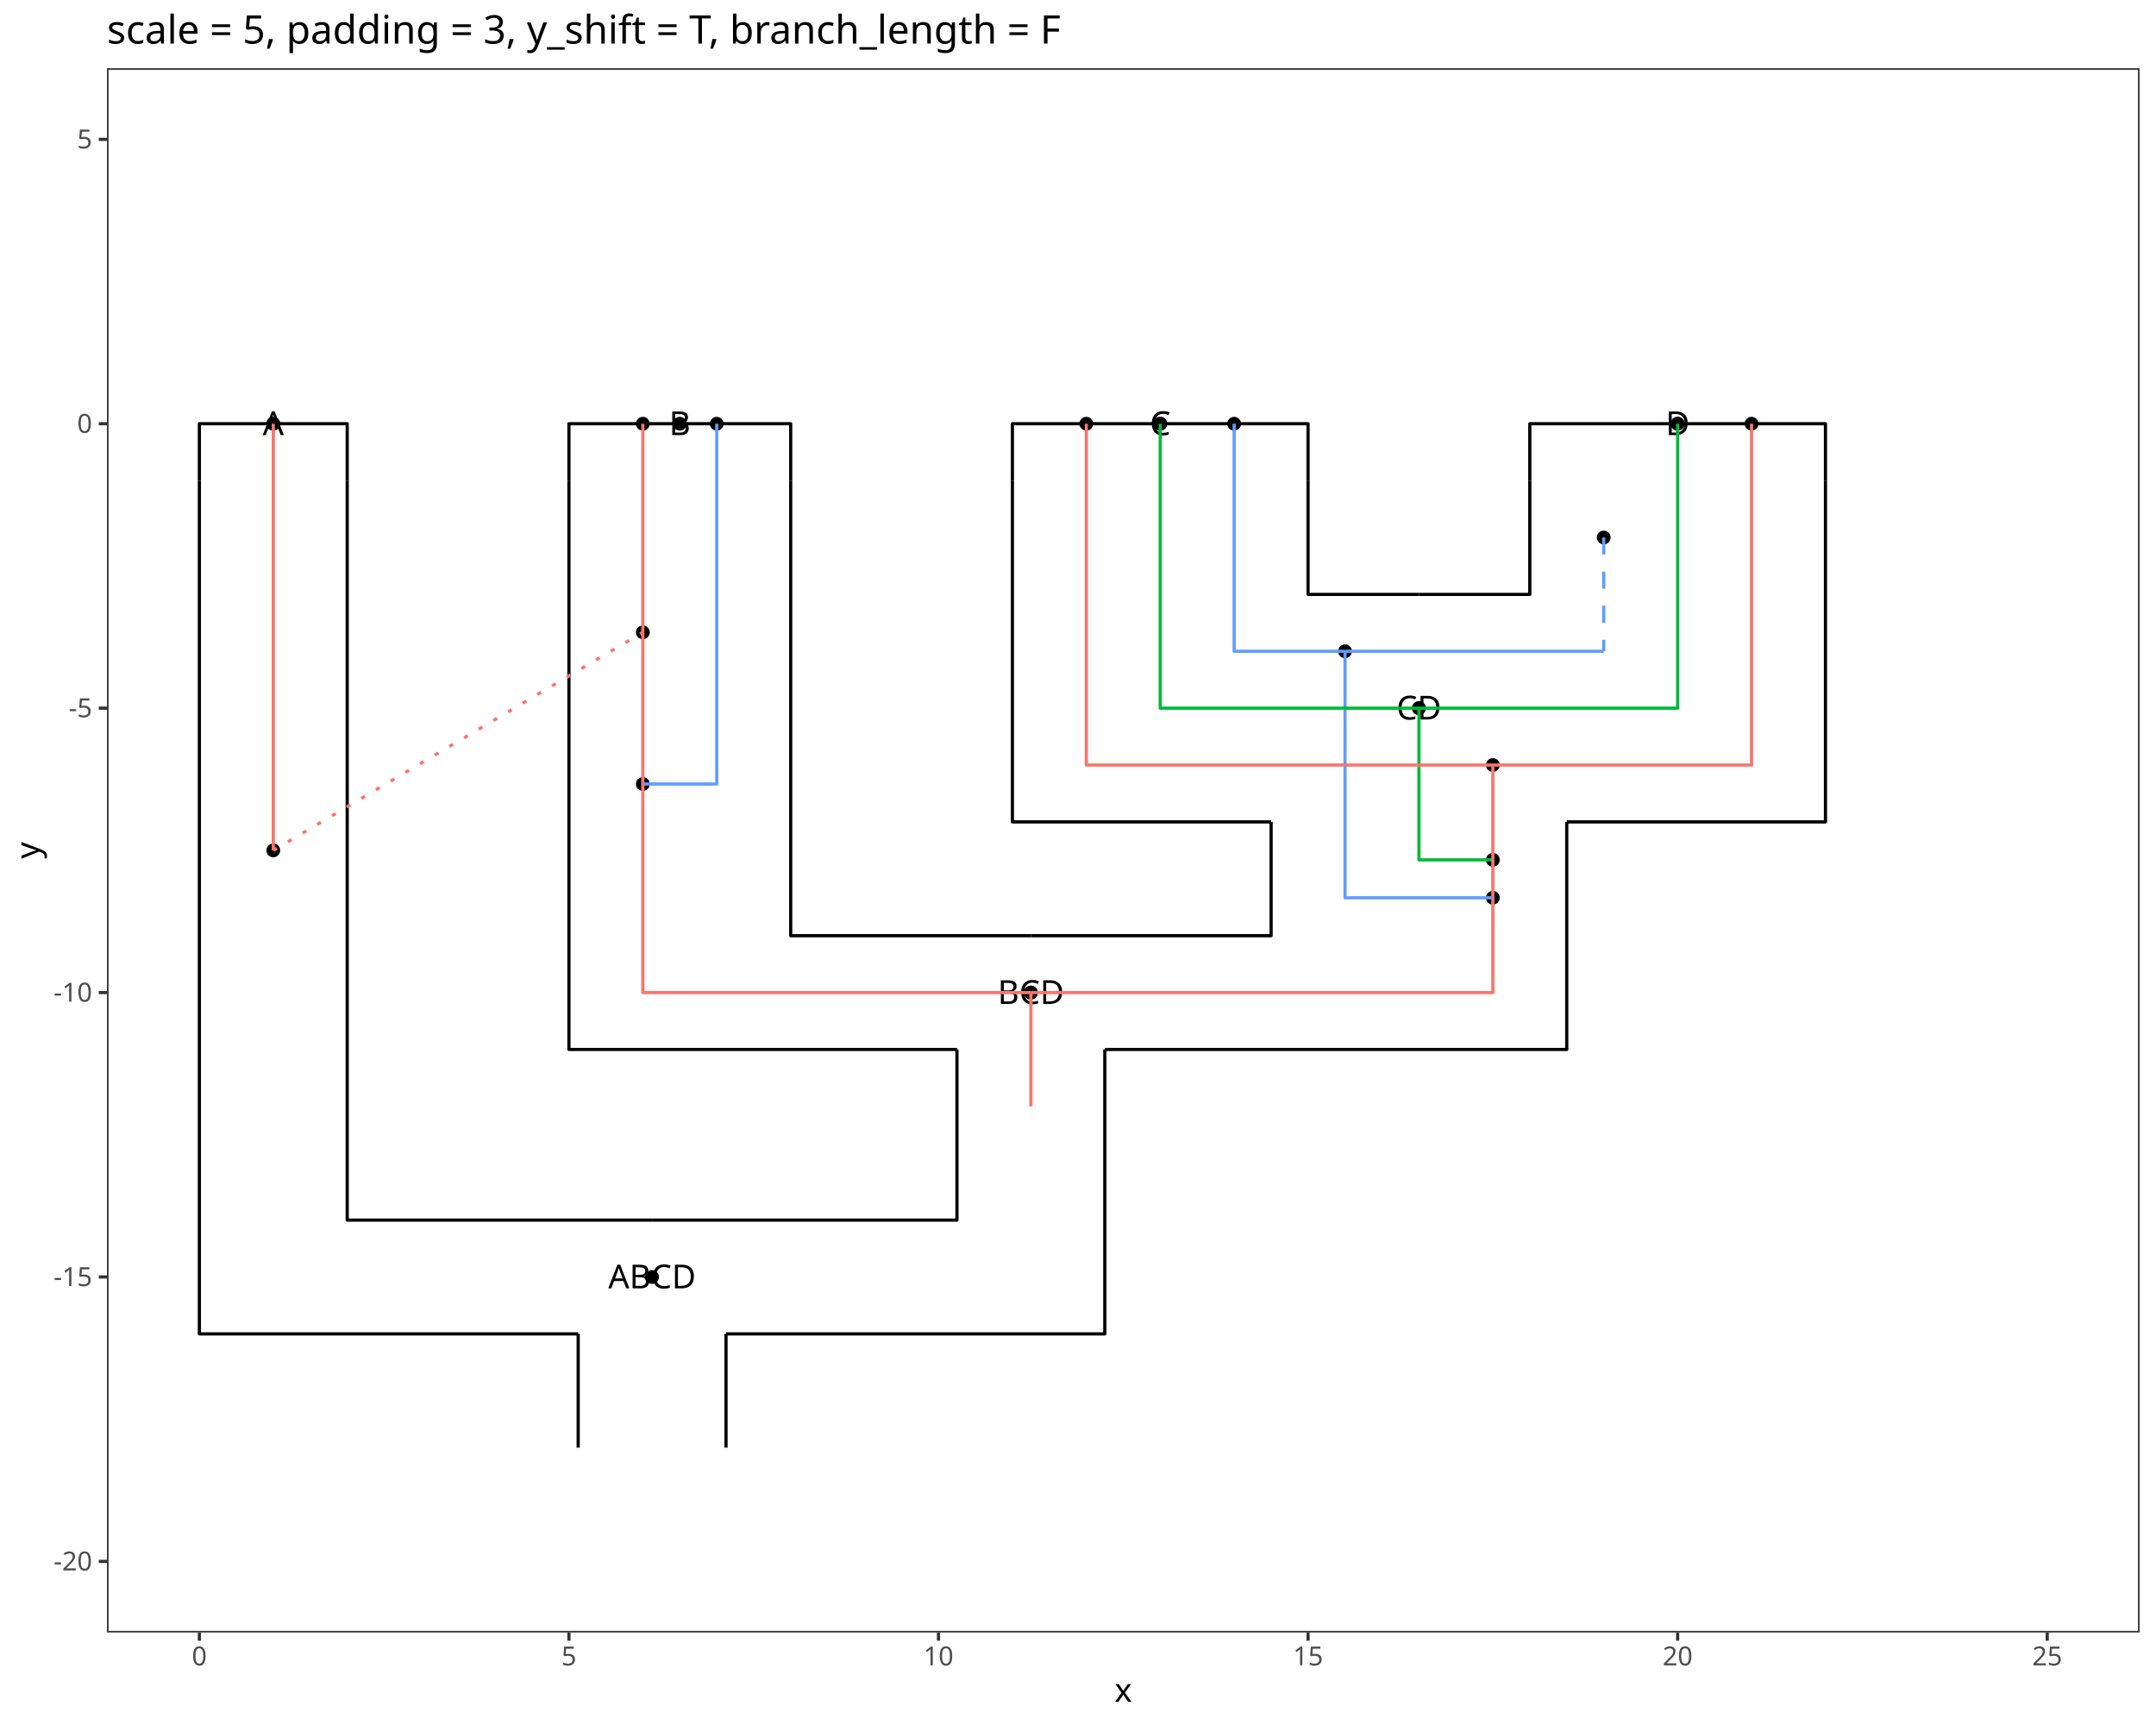
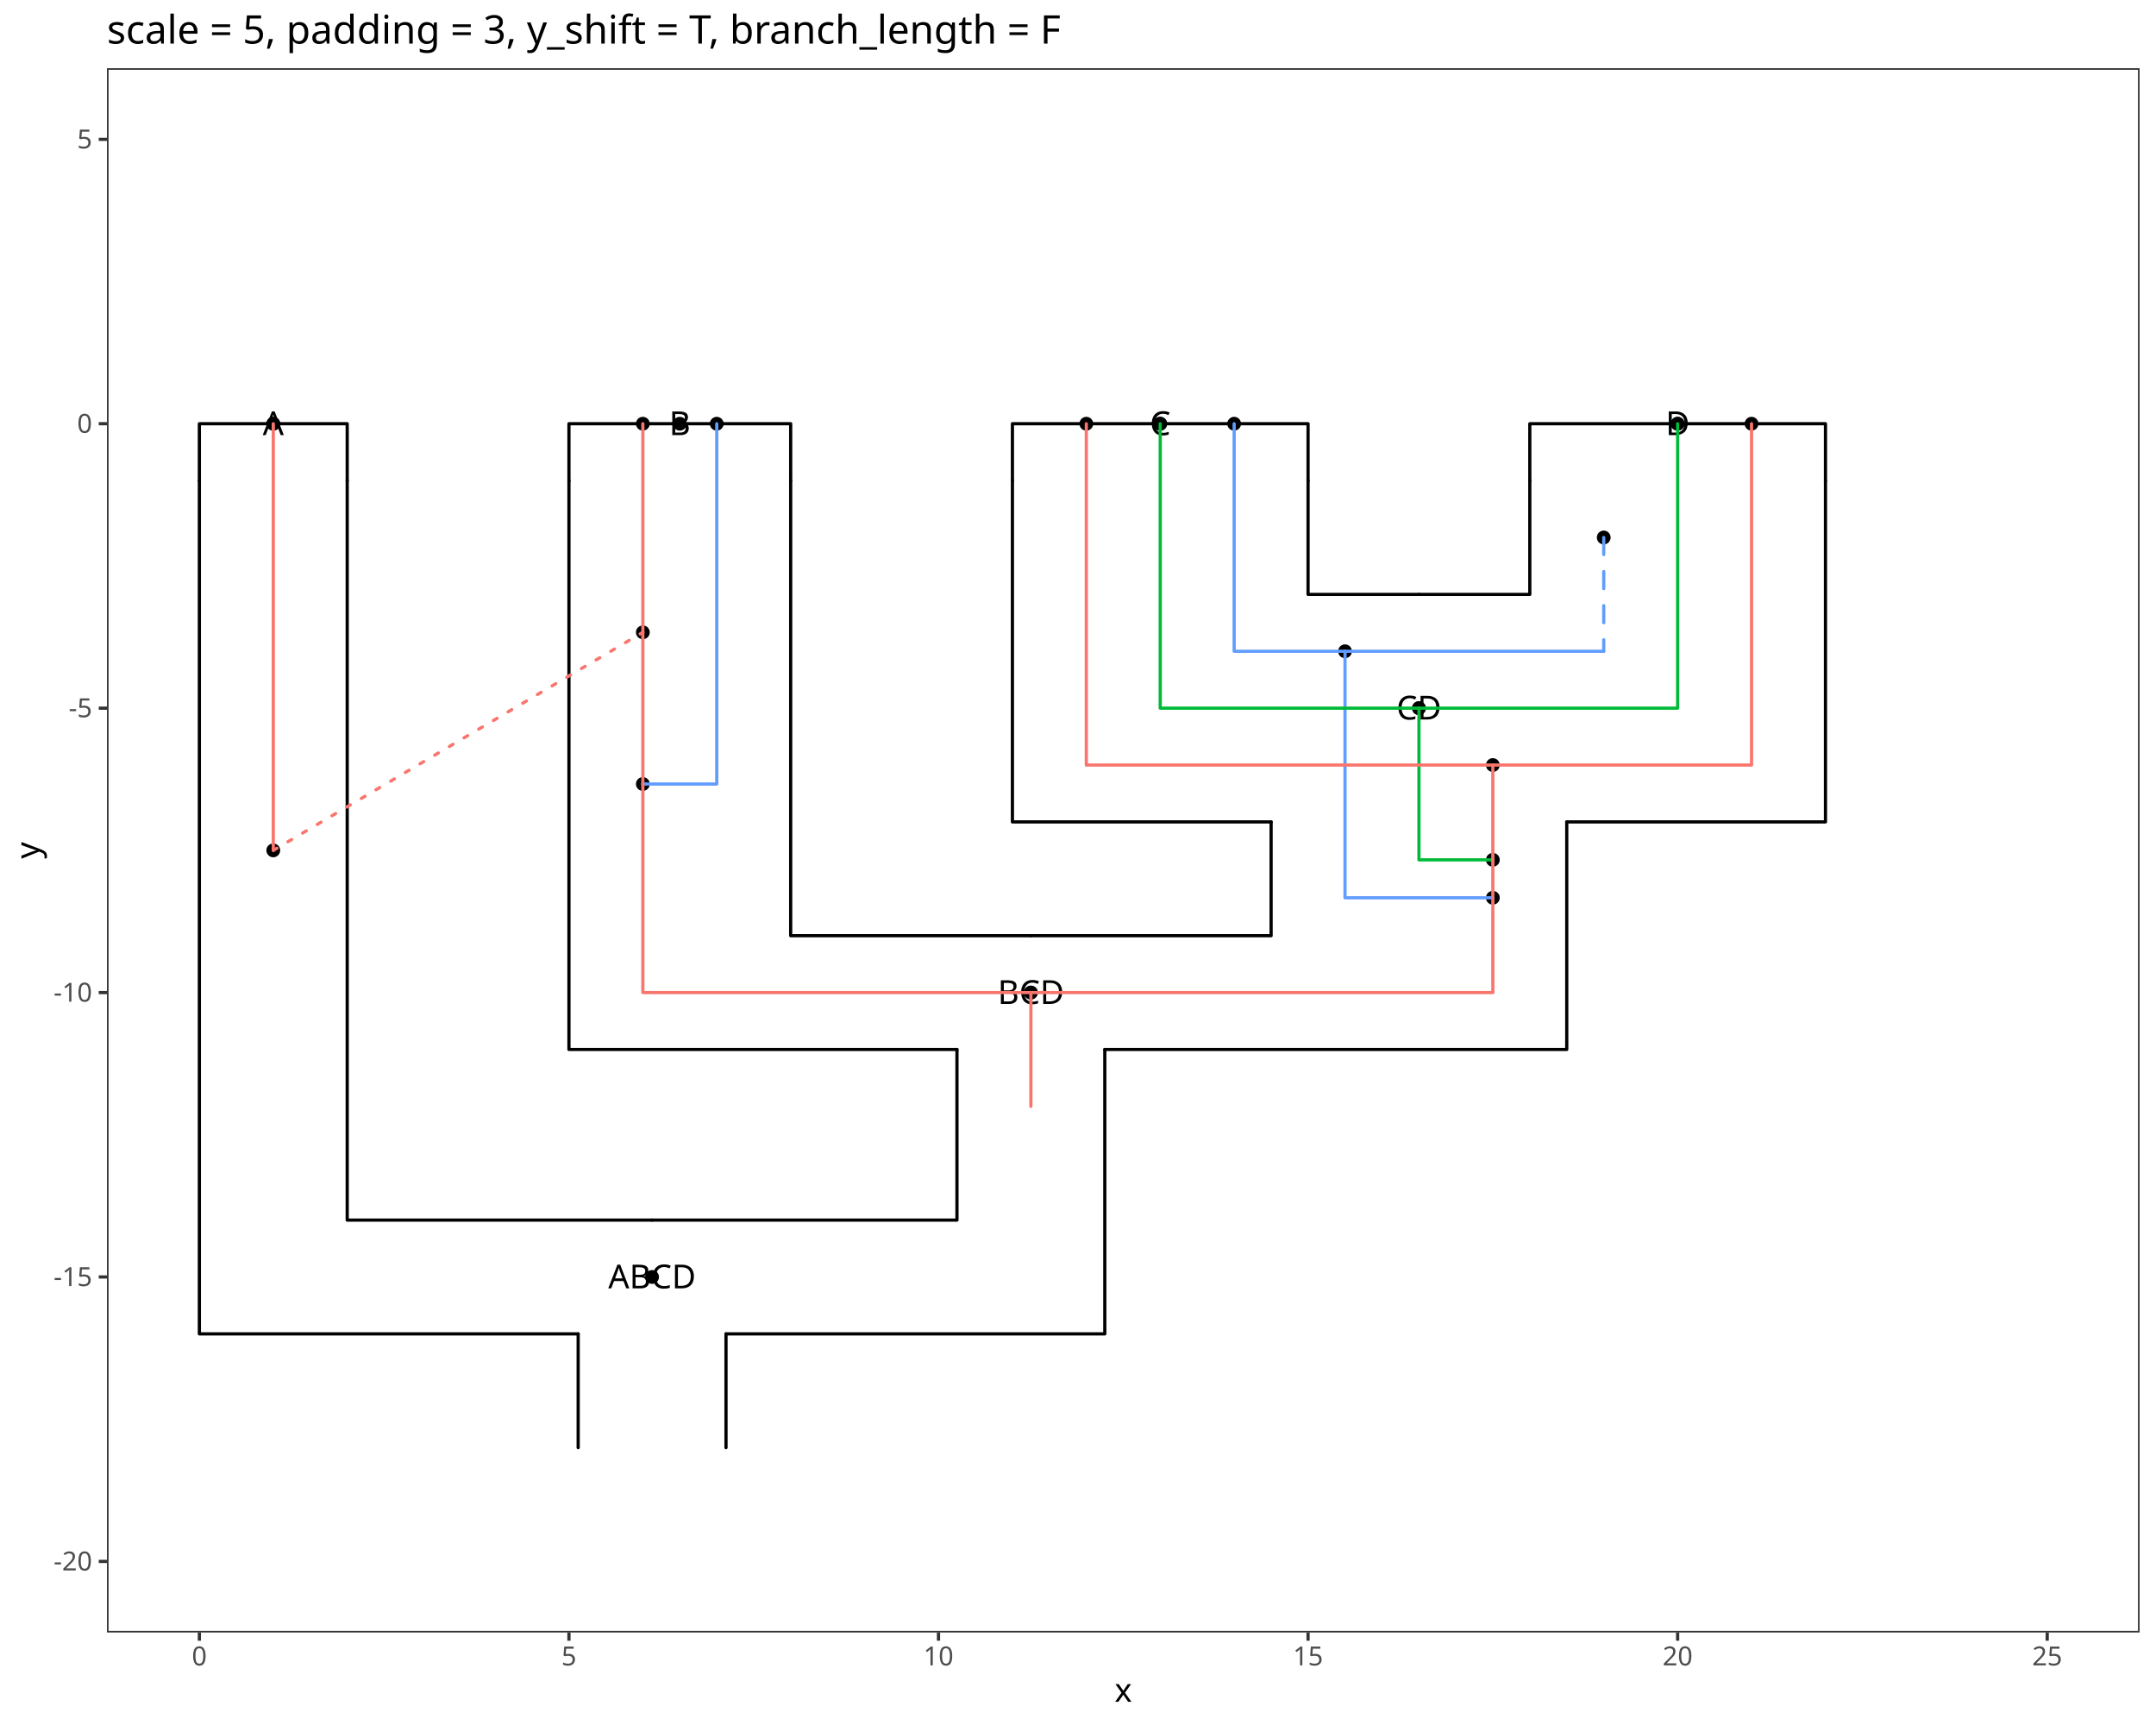
<svg xmlns="http://www.w3.org/2000/svg" class="svglite" data-engine-version="2.0" width="720.00pt" height="576.00pt" viewBox="0 0 720.00 576.00">
  <defs>
    <style type="text/css">
    .svglite line, .svglite polyline, .svglite polygon, .svglite path, .svglite rect, .svglite circle {
      fill: none;
      stroke: #000000;
      stroke-linecap: round;
      stroke-linejoin: round;
      stroke-miterlimit: 10.00;
    }
  </style>
  </defs>
  <rect width="100%" height="100%" style="stroke: none; fill: #FFFFFF;" />
  <defs>
    <clipPath id="cpMC4wMHw3MjAuMDB8MC4wMHw1NzYuMDA=">
      <rect x="0.00" y="0.00" width="720.00" height="576.00" />
    </clipPath>
  </defs>
  <g clip-path="url(#cpMC4wMHw3MjAuMDB8MC4wMHw1NzYuMDA=)">
    <rect x="0.00" y="0.00" width="720.00" height="576.00" style="stroke-width: 1.07; stroke: #FFFFFF; fill: #FFFFFF;" />
  </g>
  <defs>
    <clipPath id="cpMzUuNzJ8NzE0LjUyfDIyLjc4fDU0NS4xMQ==">
      <rect x="35.72" y="22.78" width="678.80" height="522.33" />
    </clipPath>
  </defs>
  <g clip-path="url(#cpMzUuNzJ8NzE0LjUyfDIyLjc4fDU0NS4xMQ==)">
    <rect x="35.72" y="22.78" width="678.80" height="522.33" style="stroke-width: 1.07; stroke: none; fill: #FFFFFF;" />
-     <polyline points="66.58,160.49 66.58,141.49 115.95,141.49 115.95,160.49 " style="stroke-width: 1.07; stroke-linecap: butt;" />
-     <polyline points="115.95,160.49 115.95,407.41 217.76,407.41 " style="stroke-width: 1.07; stroke-linecap: butt;" />
-     <polyline points="217.76,407.41 319.58,407.41 319.58,350.43 " style="stroke-width: 1.07; stroke-linecap: butt;" />
-     <polyline points="66.58,160.49 66.58,445.40 193.08,445.40 " style="stroke-width: 1.07; stroke-linecap: butt;" />
-     <polyline points="242.45,445.40 368.95,445.40 368.95,350.43 " style="stroke-width: 1.07; stroke-linecap: butt;" />
-     <polyline points="193.08,445.40 193.08,483.38 " style="stroke-width: 1.07; stroke-linecap: butt;" />
-     <polyline points="242.45,445.40 242.45,483.38 " style="stroke-width: 1.07; stroke-linecap: butt;" />
-     <polyline points="190.00,160.49 190.00,141.49 264.05,141.49 264.05,160.49 " style="stroke-width: 1.07; stroke-linecap: butt;" />
-     <polyline points="264.05,160.49 264.05,312.44 344.27,312.44 " style="stroke-width: 1.07; stroke-linecap: butt;" />
-     <polyline points="344.27,312.44 424.49,312.44 424.49,274.45 " style="stroke-width: 1.07; stroke-linecap: butt;" />
-     <polyline points="190.00,160.49 190.00,350.43 319.58,350.43 " style="stroke-width: 1.07; stroke-linecap: butt;" />
-     <polyline points="368.95,350.43 523.22,350.43 523.22,274.45 " style="stroke-width: 1.07; stroke-linecap: butt;" />
-     <polyline points="338.10,160.49 338.10,141.49 436.83,141.49 436.83,160.49 " style="stroke-width: 1.07; stroke-linecap: butt;" />
-     <polyline points="436.83,160.49 436.83,198.48 473.86,198.48 " style="stroke-width: 1.07; stroke-linecap: butt;" />
-     <polyline points="473.86,198.48 510.88,198.48 510.88,160.49 " style="stroke-width: 1.07; stroke-linecap: butt;" />
-     <polyline points="338.10,160.49 338.10,274.45 424.49,274.45 " style="stroke-width: 1.07; stroke-linecap: butt;" />
-     <polyline points="523.22,274.45 609.62,274.45 609.62,160.49 " style="stroke-width: 1.07; stroke-linecap: butt;" />
-     <polyline points="510.88,160.49 510.88,141.49 609.62,141.49 609.62,160.49 " style="stroke-width: 1.07; stroke-linecap: butt;" />
+     <polyline points="66.58,160.49 66.58,141.49 115.95,141.49 115.95,160.49 " style="stroke-width: 1.07;" />
+     <polyline points="115.95,160.49 115.95,407.41 217.76,407.41 " style="stroke-width: 1.07;" />
+     <polyline points="217.76,407.41 319.58,407.41 319.58,350.43 " style="stroke-width: 1.07;" />
+     <polyline points="66.58,160.49 66.58,445.40 193.08,445.40 " style="stroke-width: 1.07;" />
+     <polyline points="242.45,445.40 368.95,445.40 368.95,350.43 " style="stroke-width: 1.07;" />
+     <polyline points="193.08,445.40 193.08,483.38 " style="stroke-width: 1.07;" />
+     <polyline points="242.45,445.40 242.45,483.38 " style="stroke-width: 1.07;" />
+     <polyline points="190.00,160.49 190.00,141.49 264.05,141.49 264.05,160.49 " style="stroke-width: 1.07;" />
+     <polyline points="264.05,160.49 264.05,312.44 344.27,312.44 " style="stroke-width: 1.07;" />
+     <polyline points="344.27,312.44 424.49,312.44 424.49,274.45 " style="stroke-width: 1.07;" />
+     <polyline points="190.00,160.49 190.00,350.43 319.58,350.43 " style="stroke-width: 1.07;" />
+     <polyline points="368.95,350.43 523.22,350.43 523.22,274.45 " style="stroke-width: 1.07;" />
+     <polyline points="338.10,160.49 338.10,141.49 436.83,141.49 436.83,160.49 " style="stroke-width: 1.07;" />
+     <polyline points="436.83,160.49 436.83,198.48 473.86,198.48 " style="stroke-width: 1.07;" />
+     <polyline points="473.86,198.48 510.88,198.48 510.88,160.49 " style="stroke-width: 1.07;" />
+     <polyline points="338.10,160.49 338.10,274.45 424.49,274.45 " style="stroke-width: 1.07;" />
+     <polyline points="523.22,274.45 609.62,274.45 609.62,160.49 " style="stroke-width: 1.07;" />
+     <polyline points="510.88,160.49 510.88,141.49 609.62,141.49 609.62,160.49 " style="stroke-width: 1.07;" />
    <circle cx="217.76" cy="426.40" r="1.95" style="stroke-width: 0.71; fill: #000000;" />
    <circle cx="91.26" cy="141.49" r="1.95" style="stroke-width: 0.71; fill: #000000;" />
    <circle cx="344.27" cy="331.43" r="1.95" style="stroke-width: 0.71; fill: #000000;" />
    <circle cx="227.02" cy="141.49" r="1.95" style="stroke-width: 0.71; fill: #000000;" />
    <circle cx="473.86" cy="236.46" r="1.95" style="stroke-width: 0.71; fill: #000000;" />
    <circle cx="387.46" cy="141.49" r="1.95" style="stroke-width: 0.71; fill: #000000;" />
    <circle cx="560.25" cy="141.49" r="1.95" style="stroke-width: 0.71; fill: #000000;" />
    <text x="217.76" y="430.20" text-anchor="middle" style="font-size: 11.04px; font-family: sans;" textLength="30.68px" lengthAdjust="spacingAndGlyphs">ABCD</text>
    <text x="91.26" y="145.29" text-anchor="middle" style="font-size: 11.04px; font-family: sans;" textLength="7.37px" lengthAdjust="spacingAndGlyphs">A</text>
    <text x="344.27" y="335.23" text-anchor="middle" style="font-size: 11.04px; font-family: sans;" textLength="23.32px" lengthAdjust="spacingAndGlyphs">BCD</text>
    <text x="227.02" y="145.29" text-anchor="middle" style="font-size: 11.04px; font-family: sans;" textLength="7.37px" lengthAdjust="spacingAndGlyphs">B</text>
    <text x="473.86" y="240.26" text-anchor="middle" style="font-size: 11.04px; font-family: sans;" textLength="15.95px" lengthAdjust="spacingAndGlyphs">CD</text>
    <text x="387.46" y="145.29" text-anchor="middle" style="font-size: 11.04px; font-family: sans;" textLength="7.98px" lengthAdjust="spacingAndGlyphs">C</text>
    <text x="560.25" y="145.29" text-anchor="middle" style="font-size: 11.04px; font-family: sans;" textLength="7.98px" lengthAdjust="spacingAndGlyphs">D</text>
    <circle cx="344.27" cy="331.43" r="1.95" style="stroke-width: 0.71; fill: #000000;" />
    <circle cx="214.68" cy="261.79" r="1.95" style="stroke-width: 0.71; fill: #000000;" />
    <circle cx="214.68" cy="211.14" r="1.95" style="stroke-width: 0.71; fill: #000000;" />
    <circle cx="91.26" cy="283.95" r="1.95" style="stroke-width: 0.71; fill: #000000;" />
    <circle cx="91.26" cy="141.49" r="1.95" style="stroke-width: 0.71; fill: #000000;" />
    <circle cx="214.68" cy="141.49" r="1.95" style="stroke-width: 0.71; fill: #000000;" />
    <circle cx="239.36" cy="141.49" r="1.95" style="stroke-width: 0.71; fill: #000000;" />
    <circle cx="498.54" cy="299.78" r="1.95" style="stroke-width: 0.71; fill: #000000;" />
    <circle cx="498.54" cy="287.11" r="1.95" style="stroke-width: 0.71; fill: #000000;" />
    <circle cx="498.54" cy="255.46" r="1.95" style="stroke-width: 0.71; fill: #000000;" />
    <circle cx="362.78" cy="141.49" r="1.95" style="stroke-width: 0.71; fill: #000000;" />
    <circle cx="584.93" cy="141.49" r="1.95" style="stroke-width: 0.71; fill: #000000;" />
    <circle cx="473.86" cy="236.46" r="1.95" style="stroke-width: 0.71; fill: #000000;" />
    <circle cx="387.46" cy="141.49" r="1.95" style="stroke-width: 0.71; fill: #000000;" />
    <circle cx="560.25" cy="141.49" r="1.95" style="stroke-width: 0.71; fill: #000000;" />
    <circle cx="449.17" cy="217.47" r="1.95" style="stroke-width: 0.71; fill: #000000;" />
    <circle cx="412.15" cy="141.49" r="1.95" style="stroke-width: 0.71; fill: #000000;" />
    <circle cx="535.57" cy="179.48" r="1.95" style="stroke-width: 0.71; fill: #000000;" />
-     <polyline points="473.86,236.46 560.25,236.46 560.25,141.49 " style="stroke-width: 1.07; stroke: #00BA38; stroke-linecap: butt;" />
-     <polyline points="473.86,236.46 473.86,287.11 498.54,287.11 " style="stroke-width: 1.07; stroke: #00BA38; stroke-linecap: butt;" />
-     <polyline points="498.54,287.11 498.54,299.78 498.54,299.78 " style="stroke-width: 1.07; stroke: #F8766D; stroke-linecap: butt;" />
-     <polyline points="412.15,141.49 412.15,217.47 449.17,217.47 " style="stroke-width: 1.07; stroke: #619CFF; stroke-linecap: butt;" />
-     <polyline points="449.17,217.47 535.57,217.47 " style="stroke-width: 1.07; stroke: #619CFF; stroke-linecap: butt;" />
-     <polyline points="535.57,179.48 535.57,217.47 " style="stroke-width: 1.07; stroke: #619CFF; stroke-dasharray: 5.69,5.69; stroke-linecap: butt;" />
-     <polyline points="449.17,217.47 449.17,299.78 498.54,299.78 " style="stroke-width: 1.07; stroke: #619CFF; stroke-linecap: butt;" />
-     <polyline points="344.27,331.43 498.54,331.43 498.54,299.78 " style="stroke-width: 1.07; stroke: #F8766D; stroke-linecap: butt;" />
-     <polyline points="344.27,331.43 344.27,369.42 " style="stroke-width: 1.07; stroke: #F8766D; stroke-linecap: butt;" />
-     <polyline points="91.26,141.49 91.26,283.95 91.26,283.95 " style="stroke-width: 1.07; stroke: #F8766D; stroke-linecap: butt;" />
-     <polyline points="91.26,283.95 214.68,211.14 " style="stroke-width: 1.07; stroke: #F8766D; stroke-dasharray: 1.42,4.27; stroke-linecap: butt;" />
-     <polyline points="214.68,141.49 214.68,211.14 214.68,211.14 " style="stroke-width: 1.07; stroke: #F8766D; stroke-linecap: butt;" />
-     <polyline points="214.68,211.14 214.68,261.79 214.68,261.79 " style="stroke-width: 1.07; stroke: #F8766D; stroke-linecap: butt;" />
-     <polyline points="214.68,261.79 239.36,261.79 239.36,141.49 " style="stroke-width: 1.07; stroke: #619CFF; stroke-linecap: butt;" />
-     <polyline points="214.68,261.79 214.68,331.43 344.27,331.43 " style="stroke-width: 1.07; stroke: #F8766D; stroke-linecap: butt;" />
-     <polyline points="362.78,141.49 362.78,255.46 498.54,255.46 " style="stroke-width: 1.07; stroke: #F8766D; stroke-linecap: butt;" />
-     <polyline points="498.54,255.46 584.93,255.46 584.93,141.49 " style="stroke-width: 1.07; stroke: #F8766D; stroke-linecap: butt;" />
-     <polyline points="498.54,255.46 498.54,287.11 498.54,287.11 " style="stroke-width: 1.07; stroke: #F8766D; stroke-linecap: butt;" />
-     <polyline points="387.46,141.49 387.46,236.46 473.86,236.46 " style="stroke-width: 1.07; stroke: #00BA38; stroke-linecap: butt;" />
+     <polyline points="473.86,236.46 560.25,236.46 560.25,141.49 " style="stroke-width: 1.07; stroke: #00BA38;" />
+     <polyline points="473.86,236.46 473.86,287.11 498.54,287.11 " style="stroke-width: 1.07; stroke: #00BA38;" />
+     <polyline points="498.54,287.11 498.54,299.78 498.54,299.78 " style="stroke-width: 1.07; stroke: #F8766D;" />
+     <polyline points="412.15,141.49 412.15,217.47 449.17,217.47 " style="stroke-width: 1.07; stroke: #619CFF;" />
+     <polyline points="449.17,217.47 535.57,217.47 " style="stroke-width: 1.07; stroke: #619CFF;" />
+     <polyline points="535.57,179.48 535.57,217.47 " style="stroke-width: 1.07; stroke: #619CFF; stroke-dasharray: 5.69,5.69;" />
+     <polyline points="449.17,217.47 449.17,299.78 498.54,299.78 " style="stroke-width: 1.07; stroke: #619CFF;" />
+     <polyline points="344.27,331.43 498.54,331.43 498.54,299.78 " style="stroke-width: 1.07; stroke: #F8766D;" />
+     <polyline points="344.27,331.43 344.27,369.42 " style="stroke-width: 1.07; stroke: #F8766D;" />
+     <polyline points="91.26,141.49 91.26,283.95 91.26,283.95 " style="stroke-width: 1.07; stroke: #F8766D;" />
+     <polyline points="91.26,283.95 214.68,211.14 " style="stroke-width: 1.07; stroke: #F8766D; stroke-dasharray: 1.42,4.27;" />
+     <polyline points="214.68,141.49 214.68,211.14 214.68,211.14 " style="stroke-width: 1.07; stroke: #F8766D;" />
+     <polyline points="214.68,211.14 214.68,261.79 214.68,261.79 " style="stroke-width: 1.07; stroke: #F8766D;" />
+     <polyline points="214.68,261.79 239.36,261.79 239.36,141.49 " style="stroke-width: 1.07; stroke: #619CFF;" />
+     <polyline points="214.68,261.79 214.68,331.43 344.27,331.43 " style="stroke-width: 1.07; stroke: #F8766D;" />
+     <polyline points="362.78,141.49 362.78,255.46 498.54,255.46 " style="stroke-width: 1.07; stroke: #F8766D;" />
+     <polyline points="498.54,255.46 584.93,255.46 584.93,141.49 " style="stroke-width: 1.07; stroke: #F8766D;" />
+     <polyline points="498.54,255.46 498.54,287.11 498.54,287.11 " style="stroke-width: 1.07; stroke: #F8766D;" />
+     <polyline points="387.46,141.49 387.46,236.46 473.86,236.46 " style="stroke-width: 1.07; stroke: #00BA38;" />
    <circle cx="683.67" cy="46.53" r="1.95" style="stroke-width: 0.71; stroke: none;" />
    <circle cx="217.76" cy="521.37" r="1.95" style="stroke-width: 0.71; stroke: none;" />
    <rect x="35.72" y="22.78" width="678.80" height="522.33" style="stroke-width: 1.07; stroke: #333333;" />
  </g>
  <g clip-path="url(#cpMC4wMHw3MjAuMDB8MC4wMHw1NzYuMDA=)">
    <text x="30.79" y="524.40" text-anchor="end" style="font-size: 8.80px; fill: #4D4D4D; font-family: sans;" textLength="12.72px" lengthAdjust="spacingAndGlyphs">-20</text>
    <text x="30.79" y="429.43" text-anchor="end" style="font-size: 8.80px; fill: #4D4D4D; font-family: sans;" textLength="12.72px" lengthAdjust="spacingAndGlyphs">-15</text>
    <text x="30.79" y="334.46" text-anchor="end" style="font-size: 8.80px; fill: #4D4D4D; font-family: sans;" textLength="12.72px" lengthAdjust="spacingAndGlyphs">-10</text>
    <text x="30.79" y="239.49" text-anchor="end" style="font-size: 8.80px; fill: #4D4D4D; font-family: sans;" textLength="7.82px" lengthAdjust="spacingAndGlyphs">-5</text>
    <text x="30.79" y="144.52" text-anchor="end" style="font-size: 8.80px; fill: #4D4D4D; font-family: sans;" textLength="4.89px" lengthAdjust="spacingAndGlyphs">0</text>
    <text x="30.79" y="49.55" text-anchor="end" style="font-size: 8.80px; fill: #4D4D4D; font-family: sans;" textLength="4.89px" lengthAdjust="spacingAndGlyphs">5</text>
    <polyline points="32.98,521.37 35.72,521.37 " style="stroke-width: 1.07; stroke: #333333; stroke-linecap: butt;" />
    <polyline points="32.98,426.40 35.72,426.40 " style="stroke-width: 1.07; stroke: #333333; stroke-linecap: butt;" />
    <polyline points="32.98,331.43 35.72,331.43 " style="stroke-width: 1.07; stroke: #333333; stroke-linecap: butt;" />
    <polyline points="32.98,236.46 35.72,236.46 " style="stroke-width: 1.07; stroke: #333333; stroke-linecap: butt;" />
    <polyline points="32.98,141.49 35.72,141.49 " style="stroke-width: 1.07; stroke: #333333; stroke-linecap: butt;" />
    <polyline points="32.98,46.53 35.72,46.53 " style="stroke-width: 1.07; stroke: #333333; stroke-linecap: butt;" />
    <polyline points="66.58,547.85 66.58,545.11 " style="stroke-width: 1.07; stroke: #333333; stroke-linecap: butt;" />
    <polyline points="190.00,547.85 190.00,545.11 " style="stroke-width: 1.07; stroke: #333333; stroke-linecap: butt;" />
    <polyline points="313.41,547.85 313.41,545.11 " style="stroke-width: 1.07; stroke: #333333; stroke-linecap: butt;" />
    <polyline points="436.83,547.85 436.83,545.11 " style="stroke-width: 1.07; stroke: #333333; stroke-linecap: butt;" />
    <polyline points="560.25,547.85 560.25,545.11 " style="stroke-width: 1.07; stroke: #333333; stroke-linecap: butt;" />
    <polyline points="683.67,547.85 683.67,545.11 " style="stroke-width: 1.07; stroke: #333333; stroke-linecap: butt;" />
    <text x="66.58" y="556.10" text-anchor="middle" style="font-size: 8.80px; fill: #4D4D4D; font-family: sans;" textLength="4.89px" lengthAdjust="spacingAndGlyphs">0</text>
    <text x="190.00" y="556.10" text-anchor="middle" style="font-size: 8.80px; fill: #4D4D4D; font-family: sans;" textLength="4.89px" lengthAdjust="spacingAndGlyphs">5</text>
    <text x="313.41" y="556.10" text-anchor="middle" style="font-size: 8.80px; fill: #4D4D4D; font-family: sans;" textLength="9.79px" lengthAdjust="spacingAndGlyphs">10</text>
    <text x="436.83" y="556.10" text-anchor="middle" style="font-size: 8.80px; fill: #4D4D4D; font-family: sans;" textLength="9.79px" lengthAdjust="spacingAndGlyphs">15</text>
    <text x="560.25" y="556.10" text-anchor="middle" style="font-size: 8.80px; fill: #4D4D4D; font-family: sans;" textLength="9.79px" lengthAdjust="spacingAndGlyphs">20</text>
    <text x="683.67" y="556.10" text-anchor="middle" style="font-size: 8.80px; fill: #4D4D4D; font-family: sans;" textLength="9.79px" lengthAdjust="spacingAndGlyphs">25</text>
    <text x="375.12" y="568.24" text-anchor="middle" style="font-size: 11.00px; font-family: sans;" textLength="5.50px" lengthAdjust="spacingAndGlyphs">x</text>
    <text transform="translate(13.05,283.95) rotate(-90)" text-anchor="middle" style="font-size: 11.00px; font-family: sans;" textLength="5.50px" lengthAdjust="spacingAndGlyphs">y</text>
    <text x="35.72" y="14.56" style="font-size: 13.20px; font-family: sans;" textLength="312.64px" lengthAdjust="spacingAndGlyphs">scale = 5, padding = 3, y_shift = T, branch_length = F</text>
  </g>
</svg>
